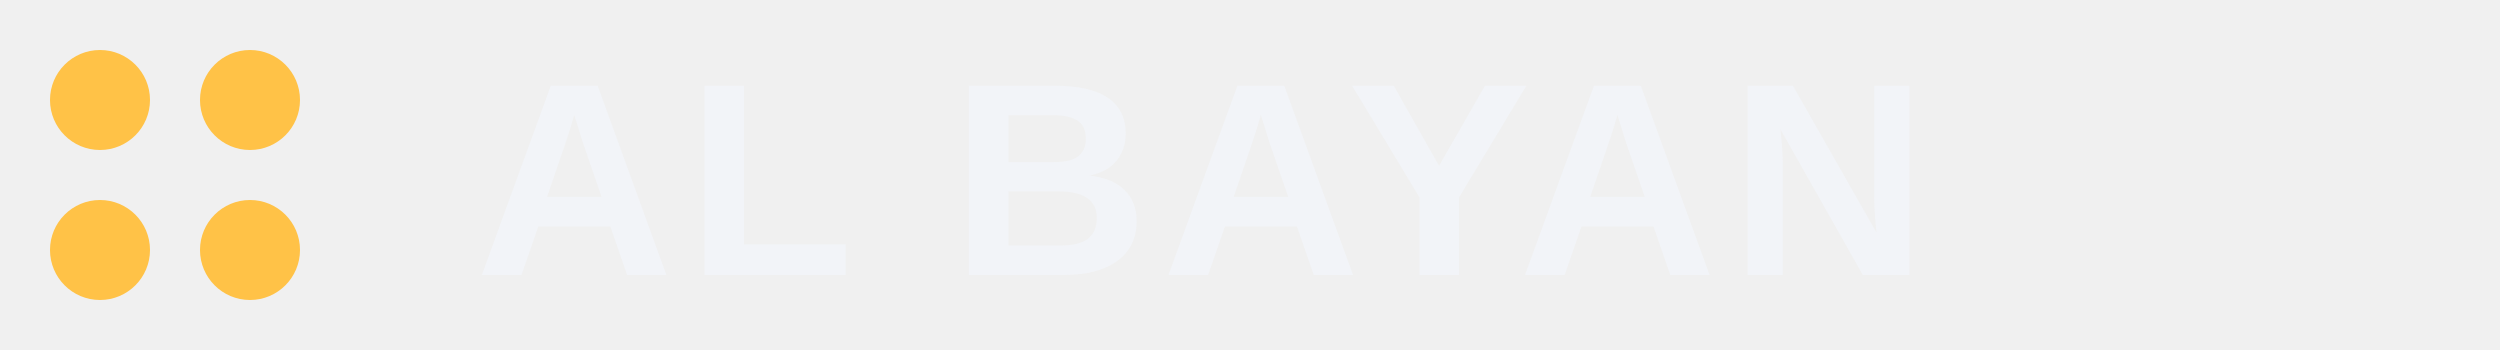
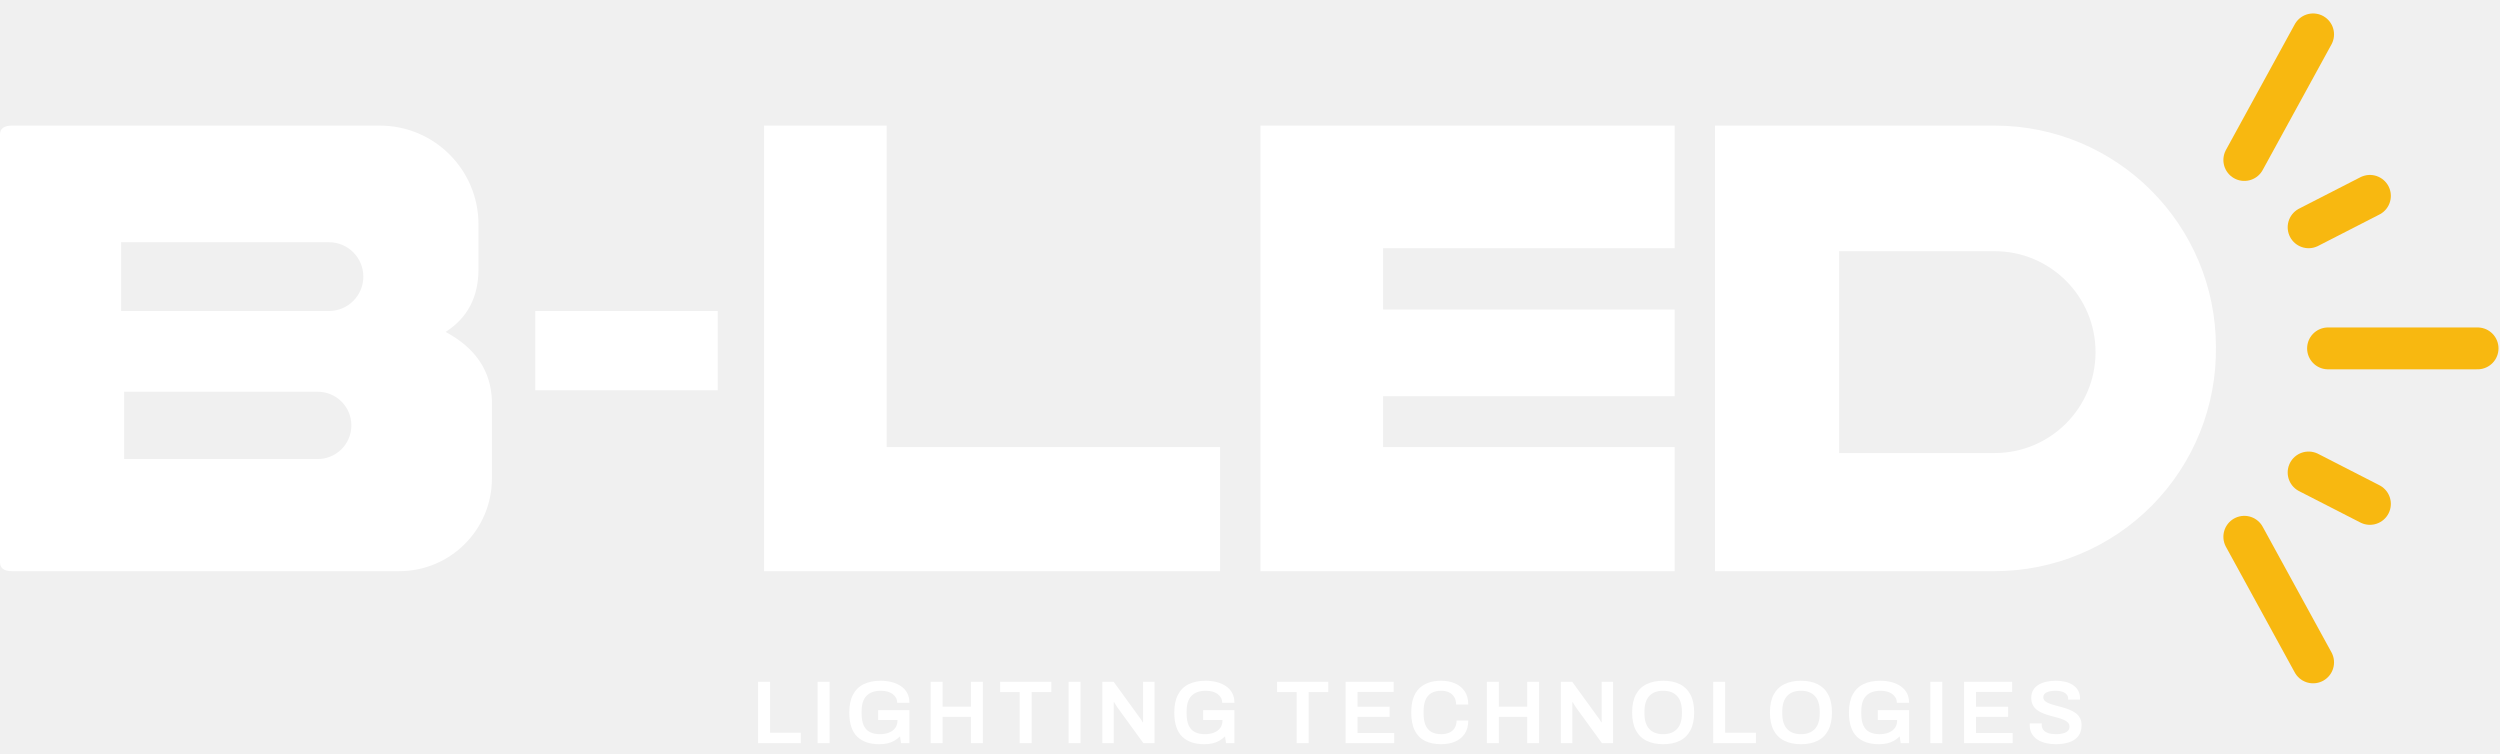
- <svg xmlns="http://www.w3.org/2000/svg" viewBox="0 0 200 28" width="200" height="28">
-   <g fill="#FFC247">
-     <circle cx="8" cy="8" r="4" />
-     <circle cx="20" cy="8" r="4" />
-     <circle cx="8" cy="20" r="4" />
-     <circle cx="20" cy="20" r="4" />
+ <svg xmlns="http://www.w3.org/2000/svg" viewBox="0 0 1672 504" role="img" aria-label="B-LED Lighting Technologies">
+   <path fill="#ffffff" fill-rule="evenodd" d="M0 90 Q0 84 8 84 H254 A66 66 0 0 1 320 150 V180 Q320 208 298 222 Q328 238 329 268 V320 A62 62 0 0 1 267 382 H8 Q0 382 0 376 Z M81 162 H220 A23 23 0 0 1 243 185 A23 23 0 0 1 220 208 H81 Z M83 262 H212 A22.5 22.5 0 0 1 235 284.5 A22.5 22.5 0 0 1 212 307 H83 Z M358 208 H480 V261 H358 Z M511 84 H593 V299 H816 V382 H511 Z M843 84 H1120 V166 H925 V207 H1120 V265 H925 V299 H1120 V382 H843 Z M1147 84 H1334 A148 148 0 0 1 1482 232 A148 148 0 0 1 1334 382 H1147 Z M1230 168 H1334 A67.5 67.5 0 0 1 1334 303 H1230 Z" />
+   <path fill="#ffffff" d="M507 497L507 456L515.01 456L515.01 490.07L535.57 490.07L535.57 497ZM546.81 497L546.81 456L554.82 456L554.82 497ZM588.02 497.72Q578.46 497.72 573.23 492.61Q568 487.5 568 476.5Q568 469.27 570.48 464.58Q572.96 459.88 577.65 457.58Q582.34 455.28 588.98 455.28Q592.92 455.28 596.39 456.18Q599.86 457.08 602.54 458.9Q605.23 460.72 606.73 463.47Q608.22 466.22 608.22 470.05L600.03 470.05Q600.03 468.07 599.17 466.58Q598.3 465.08 596.81 464.04Q595.31 462.99 593.34 462.48Q591.37 461.98 589.22 461.98Q585.99 461.98 583.54 462.84Q581.09 463.71 579.44 465.44Q577.8 467.18 577.02 469.78Q576.25 472.38 576.25 475.84L576.25 477.22Q576.25 482 577.59 485.05Q578.94 488.09 581.69 489.56Q584.44 491.02 588.5 491.02Q591.97 491.02 594.6 489.95Q597.23 488.87 598.72 486.87Q600.21 484.87 600.21 481.94L600.21 481.52L587.3 481.52L587.3 474.95L608.22 474.95L608.22 497L602.6 497L601.95 492.46Q600.15 494.25 598.09 495.42Q596.03 496.58 593.58 497.15Q591.13 497.72 588.02 497.72ZM622.42 497L622.42 456L630.43 456L630.43 472.62L649.37 472.62L649.37 456L657.32 456L657.32 497L649.37 497L649.37 479.43L630.43 479.43L630.43 497ZM681.96 497L681.96 462.87L668.87 462.87L668.87 456L703.11 456L703.11 462.87L689.97 462.87L689.97 497ZM714.67 497L714.67 456L722.68 456L722.68 497ZM737.23 497L737.23 456L744.83 456L762.1 479.79Q762.4 480.15 762.84 480.8Q763.29 481.46 763.68 482.09Q764.07 482.72 764.19 483.07L764.49 483.07Q764.49 482.18 764.49 481.37Q764.49 480.56 764.49 479.79L764.49 456L772.14 456L772.14 497L764.67 497L747.22 472.97Q746.74 472.2 746.08 471.18Q745.42 470.16 745.18 469.69L744.88 469.69Q744.88 470.52 744.88 471.33Q744.88 472.14 744.88 472.97L744.88 497ZM805.38 497.72Q795.82 497.72 790.59 492.61Q785.36 487.5 785.36 476.5Q785.36 469.27 787.84 464.58Q790.32 459.88 795.01 457.58Q799.7 455.28 806.34 455.28Q810.28 455.28 813.75 456.18Q817.21 457.08 819.9 458.9Q822.59 460.72 824.09 463.47Q825.58 466.22 825.58 470.05L817.39 470.05Q817.39 468.07 816.53 466.58Q815.66 465.08 814.17 464.04Q812.67 462.99 810.7 462.48Q808.73 461.98 806.58 461.98Q803.35 461.98 800.9 462.84Q798.45 463.71 796.8 465.44Q795.16 467.18 794.38 469.78Q793.61 472.38 793.61 475.84L793.61 477.22Q793.61 482 794.95 485.05Q796.3 488.09 799.05 489.56Q801.8 491.02 805.86 491.02Q809.33 491.02 811.96 489.95Q814.59 488.87 816.08 486.87Q817.57 484.87 817.57 481.94L817.57 481.52L804.66 481.52L804.66 474.95L825.58 474.95L825.58 497L819.96 497L819.31 492.46Q817.51 494.25 815.45 495.42Q813.39 496.58 810.94 497.15Q808.49 497.72 805.38 497.72ZM867.21 497L867.21 462.87L854.12 462.87L854.12 456L888.36 456L888.36 462.87L875.22 462.87L875.22 497ZM899.92 497L899.92 456L932.07 456L932.07 462.75L907.93 462.75L907.93 472.67L929.38 472.67L929.38 479.43L907.93 479.43L907.93 490.25L932.43 490.25L932.43 497ZM963.81 497.72Q957.53 497.72 953.05 495.51Q948.57 493.29 946.21 488.6Q943.84 483.91 943.84 476.5Q943.84 465.68 949.1 460.48Q954.36 455.28 963.81 455.28Q968.95 455.28 973.04 457.02Q977.13 458.75 979.55 462.28Q981.98 465.8 981.98 471.18L973.85 471.18Q973.85 468.25 972.59 466.19Q971.34 464.13 969.1 463.05Q966.85 461.98 963.93 461.98Q959.92 461.98 957.26 463.56Q954.6 465.14 953.35 468.19Q952.09 471.24 952.09 475.78L952.09 477.22Q952.09 481.82 953.35 484.87Q954.6 487.92 957.23 489.47Q959.86 491.02 963.93 491.02Q966.97 491.02 969.3 489.98Q971.64 488.93 972.89 486.87Q974.15 484.81 974.15 481.88L981.98 481.88Q981.98 487.26 979.58 490.78Q977.19 494.31 973.1 496.01Q969.01 497.72 963.81 497.72ZM994.42 497L994.42 456L1002.43 456L1002.43 472.62L1021.38 472.62L1021.38 456L1029.33 456L1029.33 497L1021.38 497L1021.38 479.43L1002.43 479.43L1002.43 497ZM1043.92 497L1043.92 456L1051.51 456L1068.79 479.79Q1069.09 480.15 1069.53 480.8Q1069.98 481.46 1070.37 482.09Q1070.76 482.72 1070.88 483.07L1071.18 483.07Q1071.18 482.18 1071.18 481.37Q1071.18 480.56 1071.18 479.79L1071.18 456L1078.83 456L1078.83 497L1071.36 497L1053.9 472.97Q1053.43 472.2 1052.77 471.18Q1052.11 470.16 1051.87 469.69L1051.57 469.69Q1051.57 470.52 1051.57 471.33Q1051.57 472.14 1051.57 472.97L1051.57 497ZM1112.31 497.72Q1105.91 497.72 1101.22 495.42Q1096.53 493.12 1094.05 488.39Q1091.57 483.67 1091.57 476.5Q1091.57 469.27 1094.05 464.58Q1096.53 459.88 1101.22 457.58Q1105.91 455.28 1112.31 455.28Q1118.82 455.28 1123.46 457.58Q1128.09 459.88 1130.57 464.58Q1133.05 469.27 1133.05 476.5Q1133.05 483.67 1130.57 488.39Q1128.09 493.12 1123.46 495.42Q1118.82 497.72 1112.31 497.72ZM1112.31 491.02Q1115.36 491.02 1117.69 490.13Q1120.02 489.23 1121.63 487.5Q1123.25 485.76 1124.05 483.19Q1124.86 480.62 1124.86 477.28L1124.86 475.84Q1124.86 472.44 1124.05 469.84Q1123.25 467.24 1121.63 465.5Q1120.02 463.77 1117.69 462.87Q1115.36 461.98 1112.31 461.98Q1109.26 461.98 1106.93 462.87Q1104.6 463.77 1103.01 465.5Q1101.43 467.24 1100.62 469.84Q1099.82 472.44 1099.82 475.84L1099.82 477.28Q1099.82 480.62 1100.62 483.19Q1101.43 485.76 1103.01 487.5Q1104.6 489.23 1106.93 490.13Q1109.26 491.02 1112.31 491.02ZM1145.78 497L1145.78 456L1153.79 456L1153.79 490.07L1174.35 490.07L1174.35 497ZM1204.47 497.72Q1198.08 497.72 1193.39 495.42Q1188.69 493.12 1186.21 488.39Q1183.73 483.67 1183.73 476.5Q1183.73 469.27 1186.21 464.58Q1188.69 459.88 1193.39 457.58Q1198.08 455.28 1204.47 455.28Q1210.99 455.28 1215.62 457.58Q1220.25 459.88 1222.73 464.58Q1225.21 469.27 1225.21 476.5Q1225.21 483.67 1222.73 488.39Q1220.25 493.12 1215.62 495.42Q1210.99 497.72 1204.47 497.72ZM1204.47 491.02Q1207.52 491.02 1209.85 490.13Q1212.18 489.23 1213.8 487.5Q1215.41 485.76 1216.22 483.19Q1217.02 480.62 1217.02 477.28L1217.02 475.84Q1217.02 472.44 1216.22 469.84Q1215.41 467.24 1213.8 465.5Q1212.18 463.77 1209.85 462.87Q1207.52 461.98 1204.47 461.98Q1201.42 461.98 1199.09 462.87Q1196.76 463.77 1195.18 465.5Q1193.6 467.24 1192.79 469.84Q1191.98 472.44 1191.98 475.84L1191.98 477.28Q1191.98 480.62 1192.79 483.19Q1193.6 485.76 1195.18 487.5Q1196.76 489.23 1199.09 490.13Q1201.42 491.02 1204.47 491.02ZM1256.59 497.72Q1247.03 497.72 1241.8 492.61Q1236.57 487.5 1236.57 476.5Q1236.57 469.27 1239.05 464.58Q1241.53 459.88 1246.22 457.58Q1250.91 455.28 1257.55 455.28Q1261.49 455.28 1264.96 456.18Q1268.42 457.08 1271.11 458.9Q1273.8 460.72 1275.3 463.47Q1276.79 466.22 1276.79 470.05L1268.6 470.05Q1268.6 468.07 1267.74 466.58Q1266.87 465.08 1265.38 464.04Q1263.88 462.99 1261.91 462.48Q1259.94 461.98 1257.79 461.98Q1254.56 461.98 1252.11 462.84Q1249.66 463.71 1248.01 465.44Q1246.37 467.18 1245.59 469.78Q1244.82 472.38 1244.82 475.84L1244.82 477.22Q1244.82 482 1246.16 485.05Q1247.51 488.09 1250.26 489.56Q1253 491.02 1257.07 491.02Q1260.54 491.02 1263.17 489.95Q1265.8 488.87 1267.29 486.87Q1268.78 484.87 1268.78 481.94L1268.78 481.52L1255.87 481.52L1255.87 474.95L1276.79 474.95L1276.79 497L1271.17 497L1270.52 492.46Q1268.72 494.25 1266.66 495.42Q1264.6 496.58 1262.15 497.15Q1259.7 497.72 1256.59 497.72ZM1290.99 497L1290.99 456L1299 456L1299 497ZM1313.55 497L1313.55 456L1345.71 456L1345.71 462.75L1321.56 462.75L1321.56 472.67L1343.02 472.67L1343.02 479.43L1321.56 479.43L1321.56 490.25L1346.07 490.25L1346.07 497ZM1374.76 497.72Q1371.35 497.72 1368.21 496.97Q1365.07 496.22 1362.65 494.64Q1360.23 493.06 1358.86 490.69Q1357.48 488.33 1357.48 485.05Q1357.48 484.69 1357.51 484.33Q1357.54 483.97 1357.54 483.79L1365.55 483.79Q1365.55 483.97 1365.52 484.27Q1365.49 484.57 1365.49 484.81Q1365.49 486.78 1366.63 488.18Q1367.76 489.59 1369.88 490.31Q1372.01 491.02 1374.87 491.02Q1376.79 491.02 1378.28 490.78Q1379.78 490.55 1380.88 490.13Q1381.99 489.71 1382.7 489.08Q1383.42 488.45 1383.75 487.71Q1384.08 486.96 1384.08 486.06Q1384.08 484.33 1383 483.22Q1381.93 482.12 1380.1 481.34Q1378.28 480.56 1375.98 479.94Q1373.68 479.31 1371.26 478.68Q1368.84 478.05 1366.54 477.13Q1364.24 476.2 1362.44 474.89Q1360.65 473.57 1359.57 471.54Q1358.5 469.51 1358.5 466.7Q1358.5 463.83 1359.72 461.65Q1360.95 459.47 1363.22 458.06Q1365.49 456.66 1368.48 455.97Q1371.47 455.28 1374.99 455.28Q1378.28 455.28 1381.21 455.97Q1384.14 456.66 1386.35 458.12Q1388.56 459.59 1389.85 461.83Q1391.13 464.07 1391.13 467.18L1391.13 467.89L1383.18 467.89L1383.18 467.36Q1383.18 465.62 1382.17 464.46Q1381.15 463.29 1379.3 462.63Q1377.44 461.98 1374.99 461.98Q1372.3 461.98 1370.42 462.45Q1368.54 462.93 1367.55 463.92Q1366.57 464.91 1366.57 466.28Q1366.57 467.77 1367.64 468.79Q1368.72 469.81 1370.54 470.49Q1372.36 471.18 1374.64 471.78Q1376.91 472.38 1379.33 473.06Q1381.75 473.75 1384.05 474.65Q1386.35 475.54 1388.17 476.89Q1390 478.23 1391.07 480.21Q1392.15 482.18 1392.15 484.93Q1392.15 489.53 1389.91 492.37Q1387.66 495.21 1383.72 496.46Q1379.78 497.72 1374.76 497.72Z" />
+   <g stroke="#f8b810" stroke-width="28" stroke-linecap="round">
+     <line x1="1501" y1="107" x2="1547" y2="23" />
+     <line x1="1544" y1="152" x2="1585" y2="131" />
+     <line x1="1557" y1="233" x2="1657" y2="233" />
+     <line x1="1544" y1="316" x2="1585" y2="337" />
+     <line x1="1501" y1="359" x2="1547" y2="443" />
  </g>
-   <text x="38" y="22" font-family="Archivo, Arial, sans-serif" font-weight="700" font-size="22" letter-spacing="1" fill="#F2F4F8">AL BAYAN</text>
</svg>
